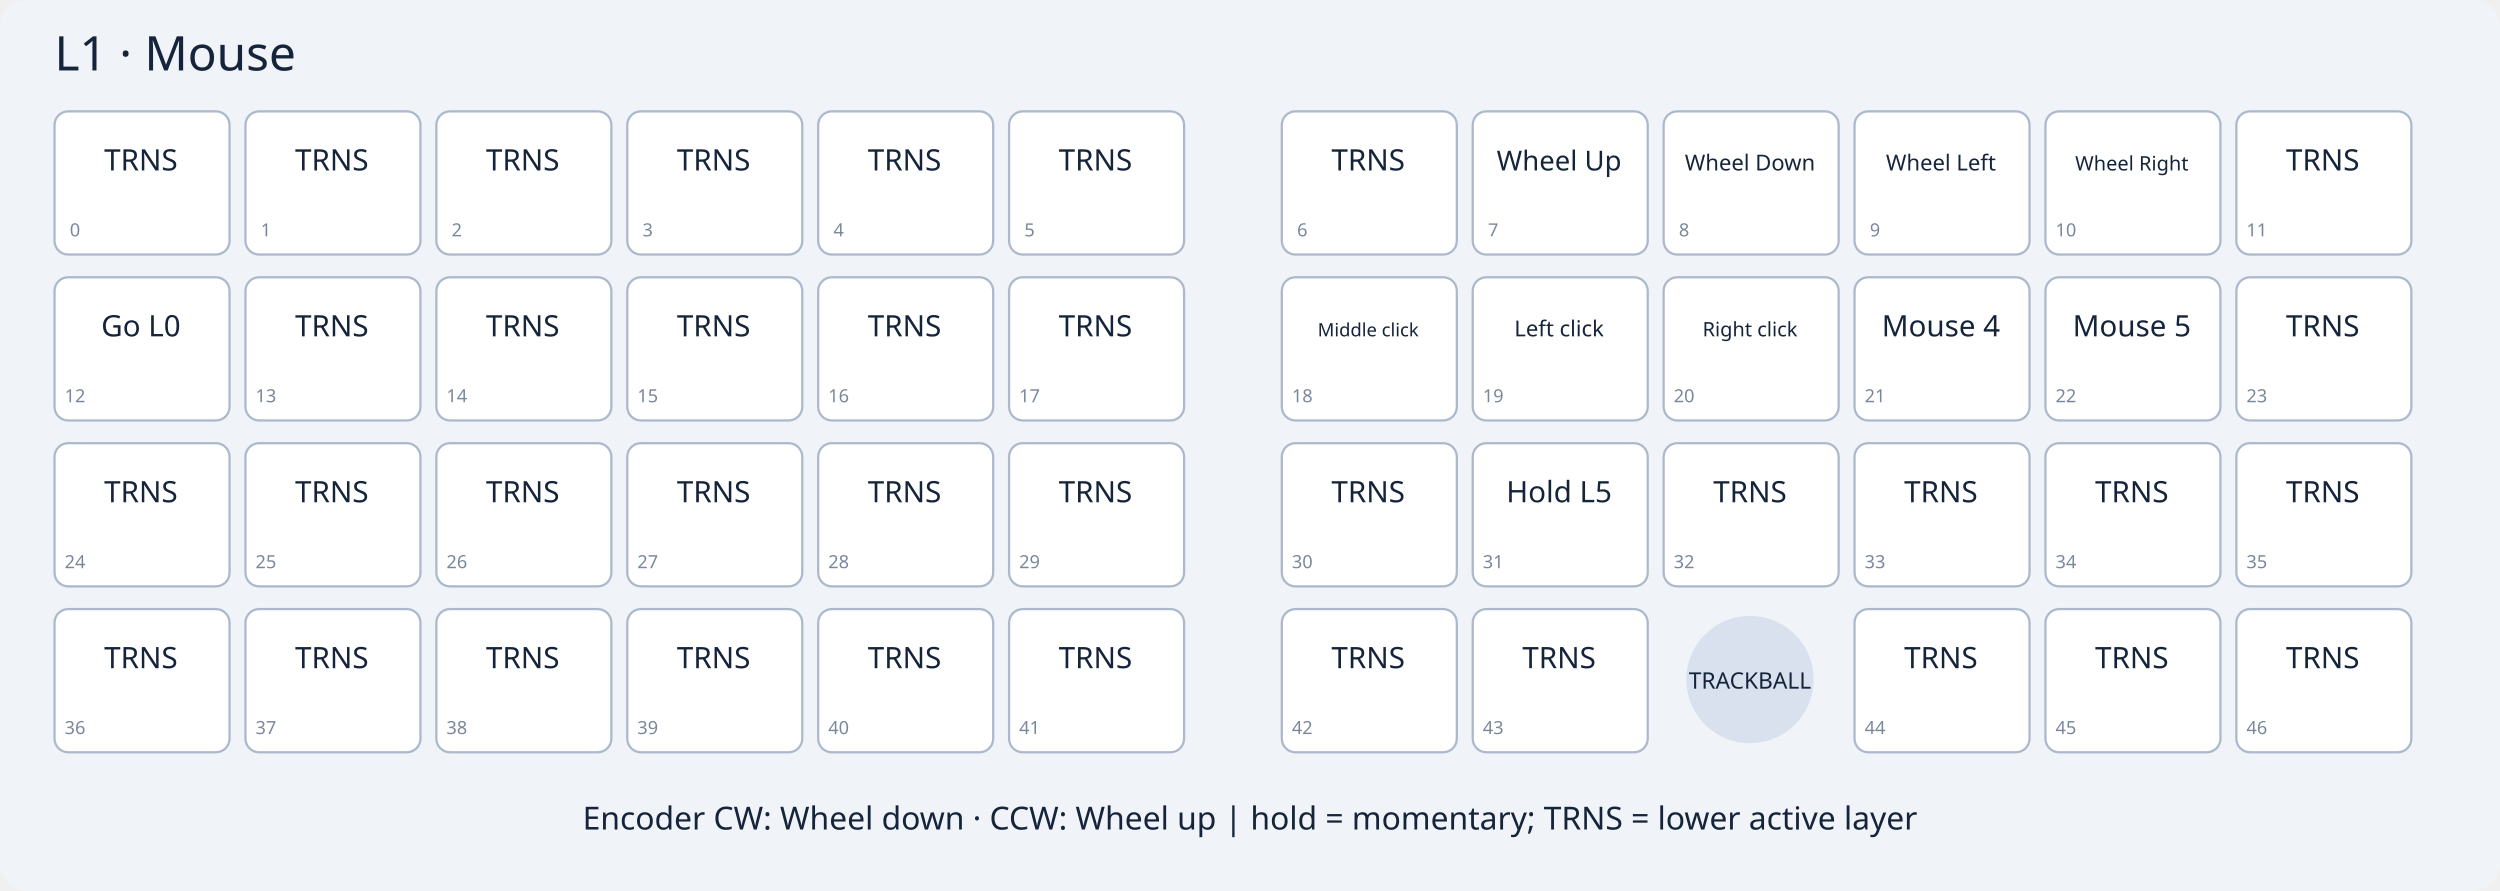
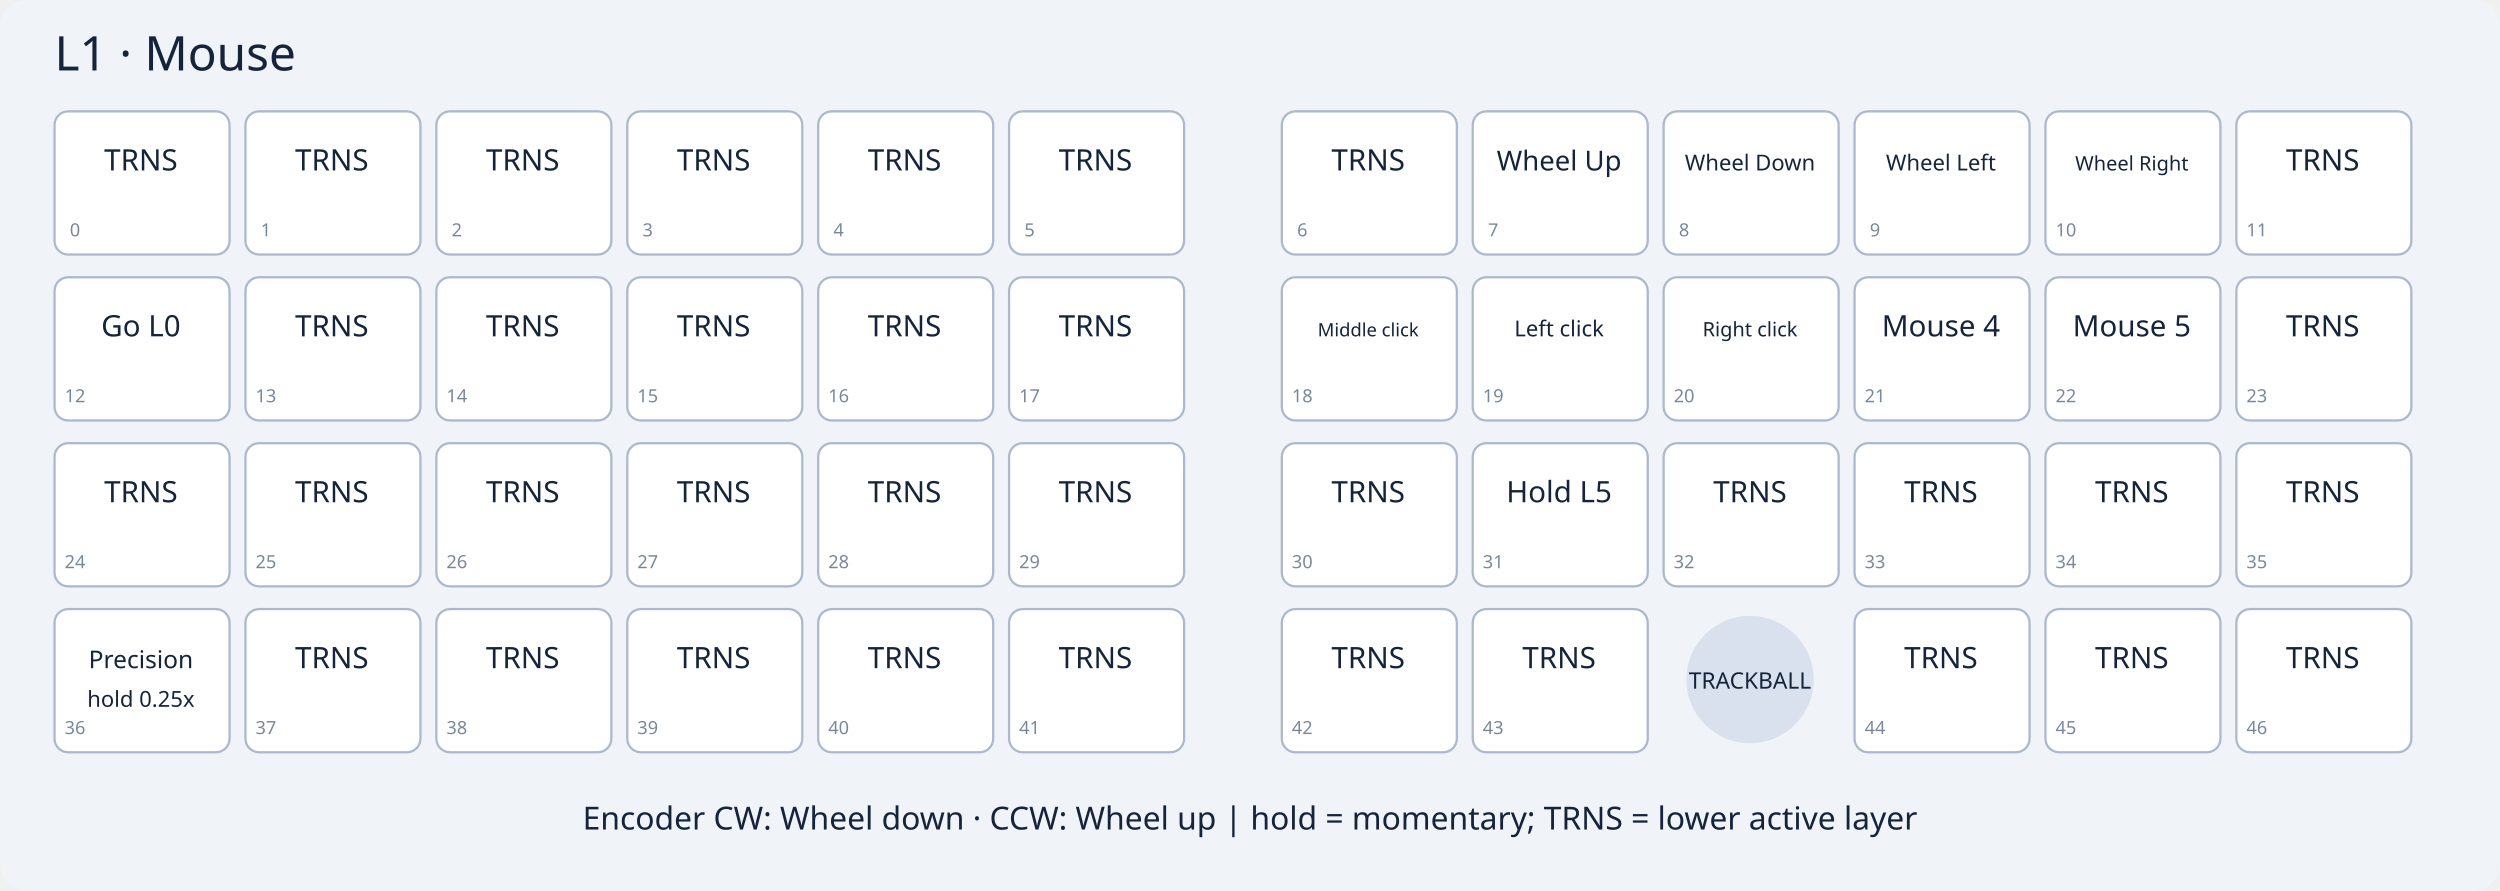
<svg xmlns="http://www.w3.org/2000/svg" width="1100" height="392" viewBox="0 0 1100 392">
  <rect width="1100" height="392" rx="12" fill="#f0f3f7" />
  <text x="24" y="31" font-family="sans-serif" font-size="21" fill="#15243b">L1 · Mouse</text>
  <g font-family="sans-serif" fill="#15243b" text-anchor="middle">
    <g>
      <rect x="24" y="49" width="77" height="63" rx="6" fill="white" stroke="#acb9cc" />
      <text x="62" y="75" font-size="13">TRNS</text>
      <text x="33" y="104" font-size="8" fill="#79879b">0</text>
    </g>
    <g>
      <rect x="108" y="49" width="77" height="63" rx="6" fill="white" stroke="#acb9cc" />
      <text x="146" y="75" font-size="13">TRNS</text>
      <text x="117" y="104" font-size="8" fill="#79879b">1</text>
    </g>
    <g>
      <rect x="192" y="49" width="77" height="63" rx="6" fill="white" stroke="#acb9cc" />
      <text x="230" y="75" font-size="13">TRNS</text>
      <text x="201" y="104" font-size="8" fill="#79879b">2</text>
    </g>
    <g>
      <rect x="276" y="49" width="77" height="63" rx="6" fill="white" stroke="#acb9cc" />
      <text x="314" y="75" font-size="13">TRNS</text>
      <text x="285" y="104" font-size="8" fill="#79879b">3</text>
    </g>
    <g>
      <rect x="360" y="49" width="77" height="63" rx="6" fill="white" stroke="#acb9cc" />
      <text x="398" y="75" font-size="13">TRNS</text>
      <text x="369" y="104" font-size="8" fill="#79879b">4</text>
    </g>
    <g>
      <rect x="444" y="49" width="77" height="63" rx="6" fill="white" stroke="#acb9cc" />
      <text x="482" y="75" font-size="13">TRNS</text>
      <text x="453" y="104" font-size="8" fill="#79879b">5</text>
    </g>
    <g>
      <rect x="564" y="49" width="77" height="63" rx="6" fill="white" stroke="#acb9cc" />
      <text x="602" y="75" font-size="13">TRNS</text>
      <text x="573" y="104" font-size="8" fill="#79879b">6</text>
    </g>
    <g>
      <rect x="648" y="49" width="77" height="63" rx="6" fill="white" stroke="#acb9cc" />
      <text x="686" y="75" font-size="12.1">Wheel Up</text>
      <text x="657" y="104" font-size="8" fill="#79879b">7</text>
    </g>
    <g>
      <rect x="732" y="49" width="77" height="63" rx="6" fill="white" stroke="#acb9cc" />
      <text x="770" y="75" font-size="9.7">Wheel Down</text>
      <text x="741" y="104" font-size="8" fill="#79879b">8</text>
    </g>
    <g>
      <rect x="816" y="49" width="77" height="63" rx="6" fill="white" stroke="#acb9cc" />
      <text x="854" y="75" font-size="9.7">Wheel Left</text>
      <text x="825" y="104" font-size="8" fill="#79879b">9</text>
    </g>
    <g>
      <rect x="900" y="49" width="77" height="63" rx="6" fill="white" stroke="#acb9cc" />
      <text x="938" y="75" font-size="8.8">Wheel Right</text>
      <text x="909" y="104" font-size="8" fill="#79879b">10</text>
    </g>
    <g>
      <rect x="984" y="49" width="77" height="63" rx="6" fill="white" stroke="#acb9cc" />
      <text x="1022" y="75" font-size="13">TRNS</text>
      <text x="993" y="104" font-size="8" fill="#79879b">11</text>
    </g>
    <g>
      <rect x="24" y="122" width="77" height="63" rx="6" fill="white" stroke="#acb9cc" />
      <text x="62" y="148" font-size="13">Go L0</text>
      <text x="33" y="177" font-size="8" fill="#79879b">12</text>
    </g>
    <g>
      <rect x="108" y="122" width="77" height="63" rx="6" fill="white" stroke="#acb9cc" />
      <text x="146" y="148" font-size="13">TRNS</text>
      <text x="117" y="177" font-size="8" fill="#79879b">13</text>
    </g>
    <g>
      <rect x="192" y="122" width="77" height="63" rx="6" fill="white" stroke="#acb9cc" />
      <text x="230" y="148" font-size="13">TRNS</text>
      <text x="201" y="177" font-size="8" fill="#79879b">14</text>
    </g>
    <g>
      <rect x="276" y="122" width="77" height="63" rx="6" fill="white" stroke="#acb9cc" />
      <text x="314" y="148" font-size="13">TRNS</text>
      <text x="285" y="177" font-size="8" fill="#79879b">15</text>
    </g>
    <g>
      <rect x="360" y="122" width="77" height="63" rx="6" fill="white" stroke="#acb9cc" />
      <text x="398" y="148" font-size="13">TRNS</text>
      <text x="369" y="177" font-size="8" fill="#79879b">16</text>
    </g>
    <g>
      <rect x="444" y="122" width="77" height="63" rx="6" fill="white" stroke="#acb9cc" />
      <text x="482" y="148" font-size="13">TRNS</text>
      <text x="453" y="177" font-size="8" fill="#79879b">17</text>
    </g>
    <g>
      <rect x="564" y="122" width="77" height="63" rx="6" fill="white" stroke="#acb9cc" />
      <text x="602" y="148" font-size="8.1">Middle click</text>
      <text x="573" y="177" font-size="8" fill="#79879b">18</text>
    </g>
    <g>
      <rect x="648" y="122" width="77" height="63" rx="6" fill="white" stroke="#acb9cc" />
      <text x="686" y="148" font-size="9.7">Left click</text>
      <text x="657" y="177" font-size="8" fill="#79879b">19</text>
    </g>
    <g>
      <rect x="732" y="122" width="77" height="63" rx="6" fill="white" stroke="#acb9cc" />
      <text x="770" y="148" font-size="8.8">Right click</text>
      <text x="741" y="177" font-size="8" fill="#79879b">20</text>
    </g>
    <g>
      <rect x="816" y="122" width="77" height="63" rx="6" fill="white" stroke="#acb9cc" />
      <text x="854" y="148" font-size="13">Mouse 4</text>
      <text x="825" y="177" font-size="8" fill="#79879b">21</text>
    </g>
    <g>
      <rect x="900" y="122" width="77" height="63" rx="6" fill="white" stroke="#acb9cc" />
      <text x="938" y="148" font-size="13">Mouse 5</text>
      <text x="909" y="177" font-size="8" fill="#79879b">22</text>
    </g>
    <g>
      <rect x="984" y="122" width="77" height="63" rx="6" fill="white" stroke="#acb9cc" />
      <text x="1022" y="148" font-size="13">TRNS</text>
      <text x="993" y="177" font-size="8" fill="#79879b">23</text>
    </g>
    <g>
      <rect x="24" y="195" width="77" height="63" rx="6" fill="white" stroke="#acb9cc" />
      <text x="62" y="221" font-size="13">TRNS</text>
      <text x="33" y="250" font-size="8" fill="#79879b">24</text>
    </g>
    <g>
      <rect x="108" y="195" width="77" height="63" rx="6" fill="white" stroke="#acb9cc" />
      <text x="146" y="221" font-size="13">TRNS</text>
      <text x="117" y="250" font-size="8" fill="#79879b">25</text>
    </g>
    <g>
      <rect x="192" y="195" width="77" height="63" rx="6" fill="white" stroke="#acb9cc" />
      <text x="230" y="221" font-size="13">TRNS</text>
      <text x="201" y="250" font-size="8" fill="#79879b">26</text>
    </g>
    <g>
      <rect x="276" y="195" width="77" height="63" rx="6" fill="white" stroke="#acb9cc" />
      <text x="314" y="221" font-size="13">TRNS</text>
      <text x="285" y="250" font-size="8" fill="#79879b">27</text>
    </g>
    <g>
      <rect x="360" y="195" width="77" height="63" rx="6" fill="white" stroke="#acb9cc" />
      <text x="398" y="221" font-size="13">TRNS</text>
      <text x="369" y="250" font-size="8" fill="#79879b">28</text>
    </g>
    <g>
      <rect x="444" y="195" width="77" height="63" rx="6" fill="white" stroke="#acb9cc" />
      <text x="482" y="221" font-size="13">TRNS</text>
      <text x="453" y="250" font-size="8" fill="#79879b">29</text>
    </g>
    <g>
      <rect x="564" y="195" width="77" height="63" rx="6" fill="white" stroke="#acb9cc" />
      <text x="602" y="221" font-size="13">TRNS</text>
      <text x="573" y="250" font-size="8" fill="#79879b">30</text>
    </g>
    <g>
      <rect x="648" y="195" width="77" height="63" rx="6" fill="white" stroke="#acb9cc" />
      <text x="686" y="221" font-size="13">Hold L5</text>
      <text x="657" y="250" font-size="8" fill="#79879b">31</text>
    </g>
    <g>
      <rect x="732" y="195" width="77" height="63" rx="6" fill="white" stroke="#acb9cc" />
      <text x="770" y="221" font-size="13">TRNS</text>
      <text x="741" y="250" font-size="8" fill="#79879b">32</text>
    </g>
    <g>
      <rect x="816" y="195" width="77" height="63" rx="6" fill="white" stroke="#acb9cc" />
      <text x="854" y="221" font-size="13">TRNS</text>
      <text x="825" y="250" font-size="8" fill="#79879b">33</text>
    </g>
    <g>
      <rect x="900" y="195" width="77" height="63" rx="6" fill="white" stroke="#acb9cc" />
      <text x="938" y="221" font-size="13">TRNS</text>
      <text x="909" y="250" font-size="8" fill="#79879b">34</text>
    </g>
    <g>
      <rect x="984" y="195" width="77" height="63" rx="6" fill="white" stroke="#acb9cc" />
      <text x="1022" y="221" font-size="13">TRNS</text>
      <text x="993" y="250" font-size="8" fill="#79879b">35</text>
    </g>
    <g>
      <rect x="24" y="268" width="77" height="63" rx="6" fill="white" stroke="#acb9cc" />
-       <text x="62" y="294" font-size="13">TRNS</text>
+       <text x="62" y="294" font-size="10.8">Precision</text>
+       <text x="62" y="311" font-size="9.7">hold 0.25x</text>
      <text x="33" y="323" font-size="8" fill="#79879b">36</text>
    </g>
    <g>
      <rect x="108" y="268" width="77" height="63" rx="6" fill="white" stroke="#acb9cc" />
      <text x="146" y="294" font-size="13">TRNS</text>
      <text x="117" y="323" font-size="8" fill="#79879b">37</text>
    </g>
    <g>
      <rect x="192" y="268" width="77" height="63" rx="6" fill="white" stroke="#acb9cc" />
      <text x="230" y="294" font-size="13">TRNS</text>
      <text x="201" y="323" font-size="8" fill="#79879b">38</text>
    </g>
    <g>
      <rect x="276" y="268" width="77" height="63" rx="6" fill="white" stroke="#acb9cc" />
      <text x="314" y="294" font-size="13">TRNS</text>
      <text x="285" y="323" font-size="8" fill="#79879b">39</text>
    </g>
    <g>
      <rect x="360" y="268" width="77" height="63" rx="6" fill="white" stroke="#acb9cc" />
      <text x="398" y="294" font-size="13">TRNS</text>
      <text x="369" y="323" font-size="8" fill="#79879b">40</text>
    </g>
    <g>
      <rect x="444" y="268" width="77" height="63" rx="6" fill="white" stroke="#acb9cc" />
      <text x="482" y="294" font-size="13">TRNS</text>
      <text x="453" y="323" font-size="8" fill="#79879b">41</text>
    </g>
    <g>
      <rect x="564" y="268" width="77" height="63" rx="6" fill="white" stroke="#acb9cc" />
      <text x="602" y="294" font-size="13">TRNS</text>
      <text x="573" y="323" font-size="8" fill="#79879b">42</text>
    </g>
    <g>
      <rect x="648" y="268" width="77" height="63" rx="6" fill="white" stroke="#acb9cc" />
      <text x="686" y="294" font-size="13">TRNS</text>
      <text x="657" y="323" font-size="8" fill="#79879b">43</text>
    </g>
    <circle cx="770" cy="299" r="28" fill="#d8e1ed" />
    <text x="770" y="303" font-size="10">TRACKBALL</text>
    <g>
      <rect x="816" y="268" width="77" height="63" rx="6" fill="white" stroke="#acb9cc" />
      <text x="854" y="294" font-size="13">TRNS</text>
      <text x="825" y="323" font-size="8" fill="#79879b">44</text>
    </g>
    <g>
      <rect x="900" y="268" width="77" height="63" rx="6" fill="white" stroke="#acb9cc" />
      <text x="938" y="294" font-size="13">TRNS</text>
      <text x="909" y="323" font-size="8" fill="#79879b">45</text>
    </g>
    <g>
      <rect x="984" y="268" width="77" height="63" rx="6" fill="white" stroke="#acb9cc" />
      <text x="1022" y="294" font-size="13">TRNS</text>
      <text x="993" y="323" font-size="8" fill="#79879b">46</text>
    </g>
    <text x="550" y="365" font-size="14">Encoder CW: Wheel down · CCW: Wheel up | hold = momentary; TRNS = lower active layer</text>
  </g>
</svg>
